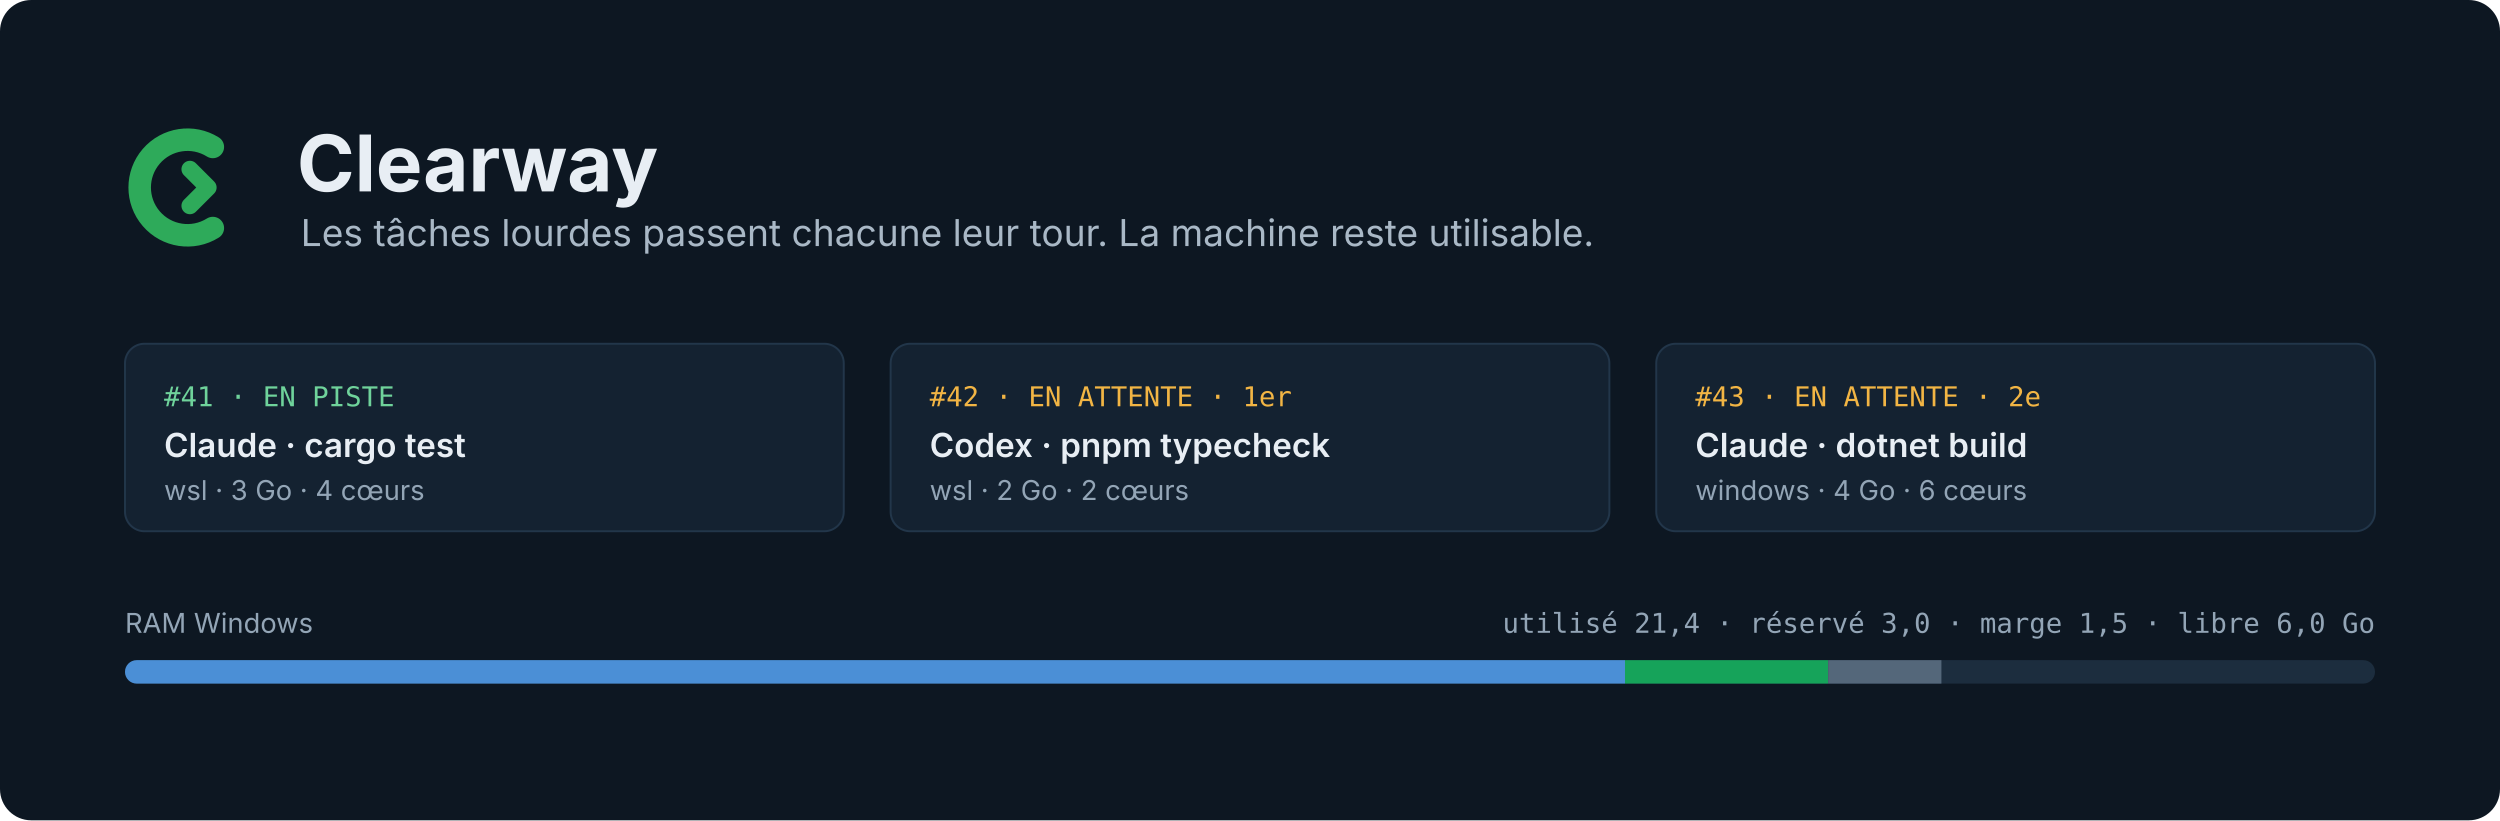
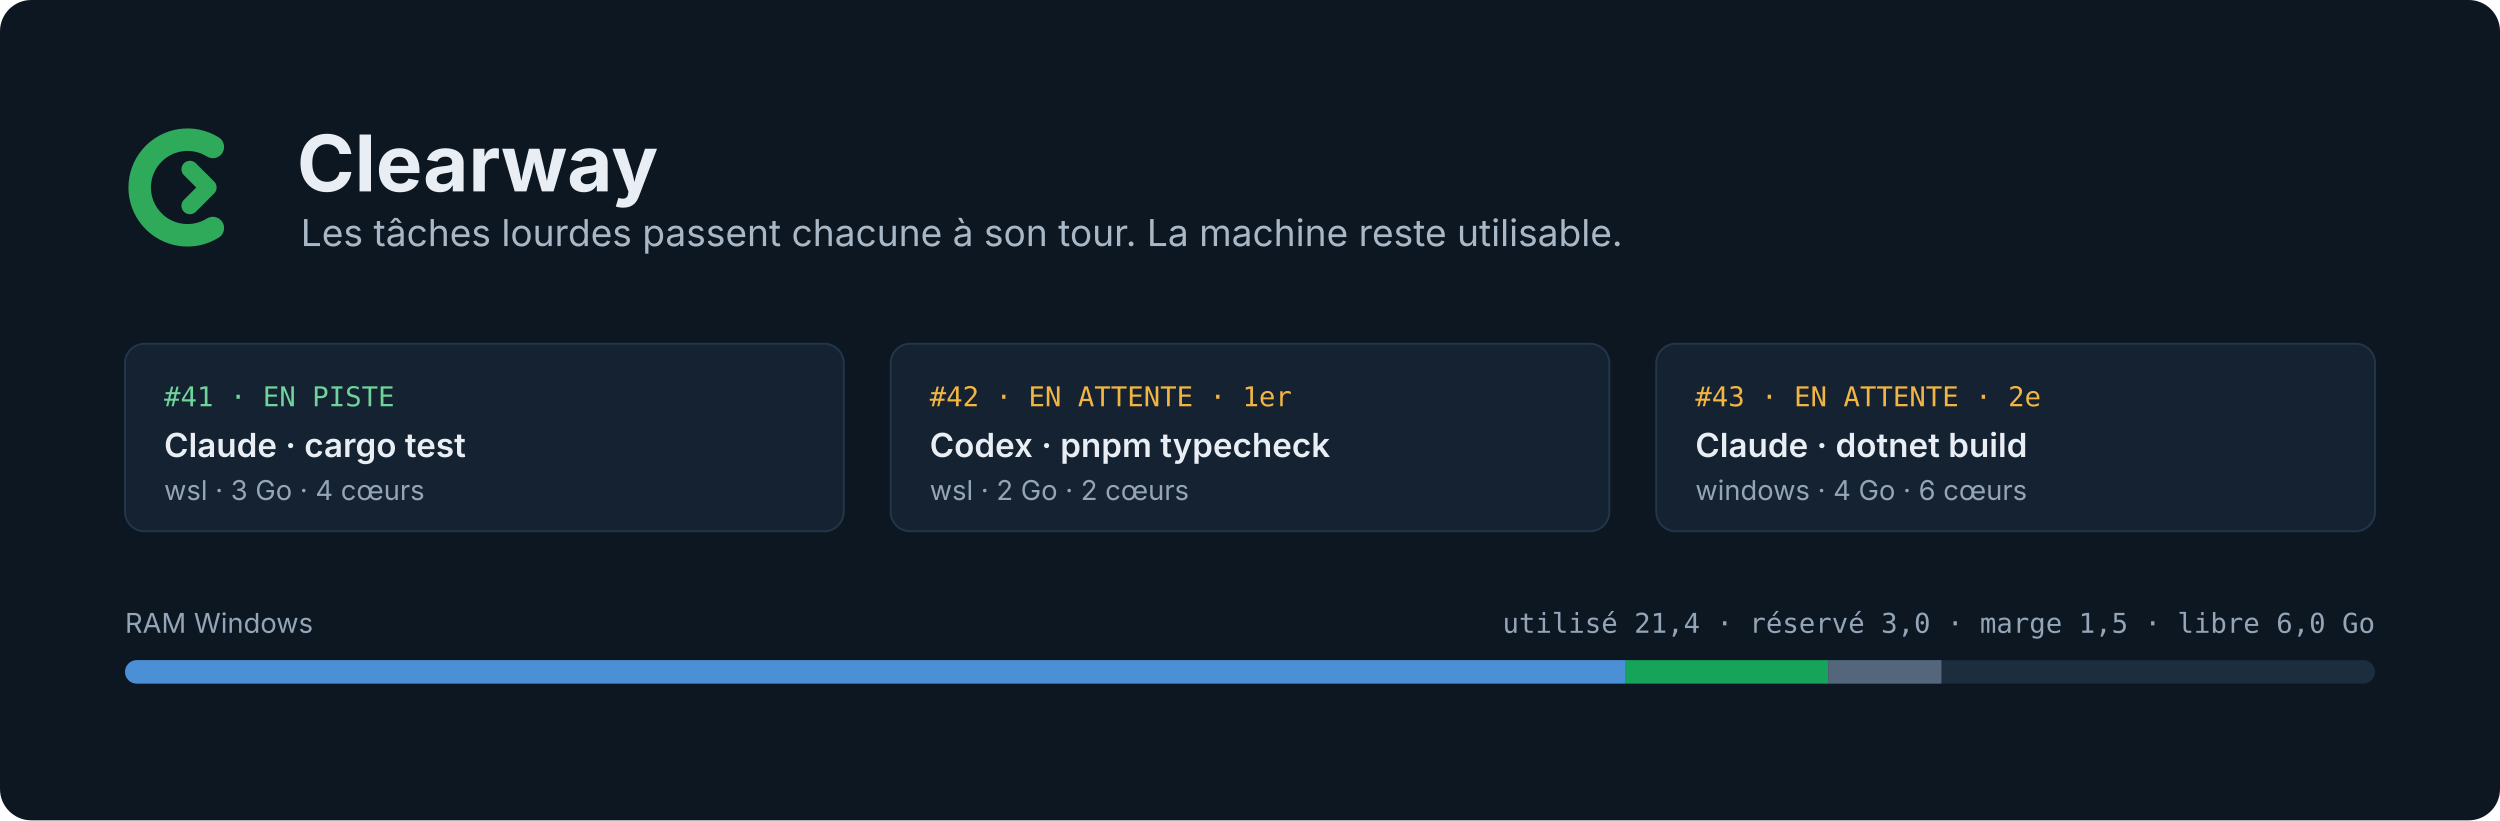
- <svg xmlns="http://www.w3.org/2000/svg" width="1280" height="420" viewBox="0 0 1280 420" role="img" aria-label="Clearway : les tâches lourdes passent chacune leur tour, la machine reste utilisable">
+ <svg xmlns="http://www.w3.org/2000/svg" width="1280" height="420" viewBox="0 0 1280 420" role="img" aria-label="Clearway : les tâches lourdes passent chacune à son tour, la machine reste utilisable">
  <rect width="1280" height="420" rx="16" fill="#0d1722" />
  <g transform="translate(64 64)">
    <g fill="none" stroke="#2eaa5a" stroke-linecap="round" stroke-linejoin="round" transform="translate(-4 -4) scale(1.125)">
      <path d="M43.531 50.453A21.76 21.76 0 1 1 43.531 13.547" stroke-width="10.24" />
      <path d="M33.088 23.68L41.408 32L33.088 40.32" stroke-width="7.68" />
    </g>
    <text x="88" y="34" font-family="Segoe UI, Inter, Helvetica, Arial, sans-serif" font-size="40" font-weight="700" fill="#e8eef4">Clearway</text>
-     <text x="90" y="62" font-family="Segoe UI, Inter, Helvetica, Arial, sans-serif" font-size="19" fill="#a9b8c6">Les tâches lourdes passent chacune leur tour. La machine reste utilisable.</text>
+     <text x="90" y="62" font-family="Segoe UI, Inter, Helvetica, Arial, sans-serif" font-size="19" fill="#a9b8c6">Les tâches lourdes passent chacune à son tour. La machine reste utilisable.</text>
  </g>
  <g font-family="Segoe UI, Inter, Helvetica, Arial, sans-serif">
    <g transform="translate(64 176)">
      <rect width="368" height="96" rx="10" fill="#142231" stroke="#22364a" />
      <text x="20" y="32" font-family="Consolas, Menlo, monospace" font-size="14" fill="#6fd39b">#41 · EN PISTE</text>
      <text x="20" y="58" font-size="17" font-weight="600" fill="#e8eef4">Claude · cargo test</text>
      <text x="20" y="80" font-size="14" fill="#93a5b6">wsl · 3 Go · 4 cœurs</text>
    </g>
    <g transform="translate(456 176)">
      <rect width="368" height="96" rx="10" fill="#142231" stroke="#22364a" />
      <text x="20" y="32" font-family="Consolas, Menlo, monospace" font-size="14" fill="#f2b544">#42 · EN ATTENTE · 1er</text>
      <text x="20" y="58" font-size="17" font-weight="600" fill="#e8eef4">Codex · pnpm typecheck</text>
      <text x="20" y="80" font-size="14" fill="#93a5b6">wsl · 2 Go · 2 cœurs</text>
    </g>
    <g transform="translate(848 176)">
      <rect width="368" height="96" rx="10" fill="#142231" stroke="#22364a" />
      <text x="20" y="32" font-family="Consolas, Menlo, monospace" font-size="14" fill="#f2b544">#43 · EN ATTENTE · 2e</text>
      <text x="20" y="58" font-size="17" font-weight="600" fill="#e8eef4">Claude · dotnet build</text>
      <text x="20" y="80" font-size="14" fill="#93a5b6">windows · 4 Go · 6 cœurs</text>
    </g>
    <text x="64" y="324" font-size="14" fill="#93a5b6">RAM Windows</text>
    <text x="1216" y="324" text-anchor="end" font-family="Consolas, Menlo, monospace" font-size="14" fill="#93a5b6">utilisé 21,4 · réservé 3,0 · marge 1,5 · libre 6,0 Go</text>
    <rect x="64" y="338" width="1152" height="12" rx="6" fill="#1c2d3e" />
    <path d="M70 338h762v12H70a6 6 0 0 1 0-12z" fill="#4b8fd6" />
    <rect x="832" y="338" width="104" height="12" fill="#16a35a" />
    <rect x="936" y="338" width="58" height="12" fill="#54677a" />
  </g>
</svg>
